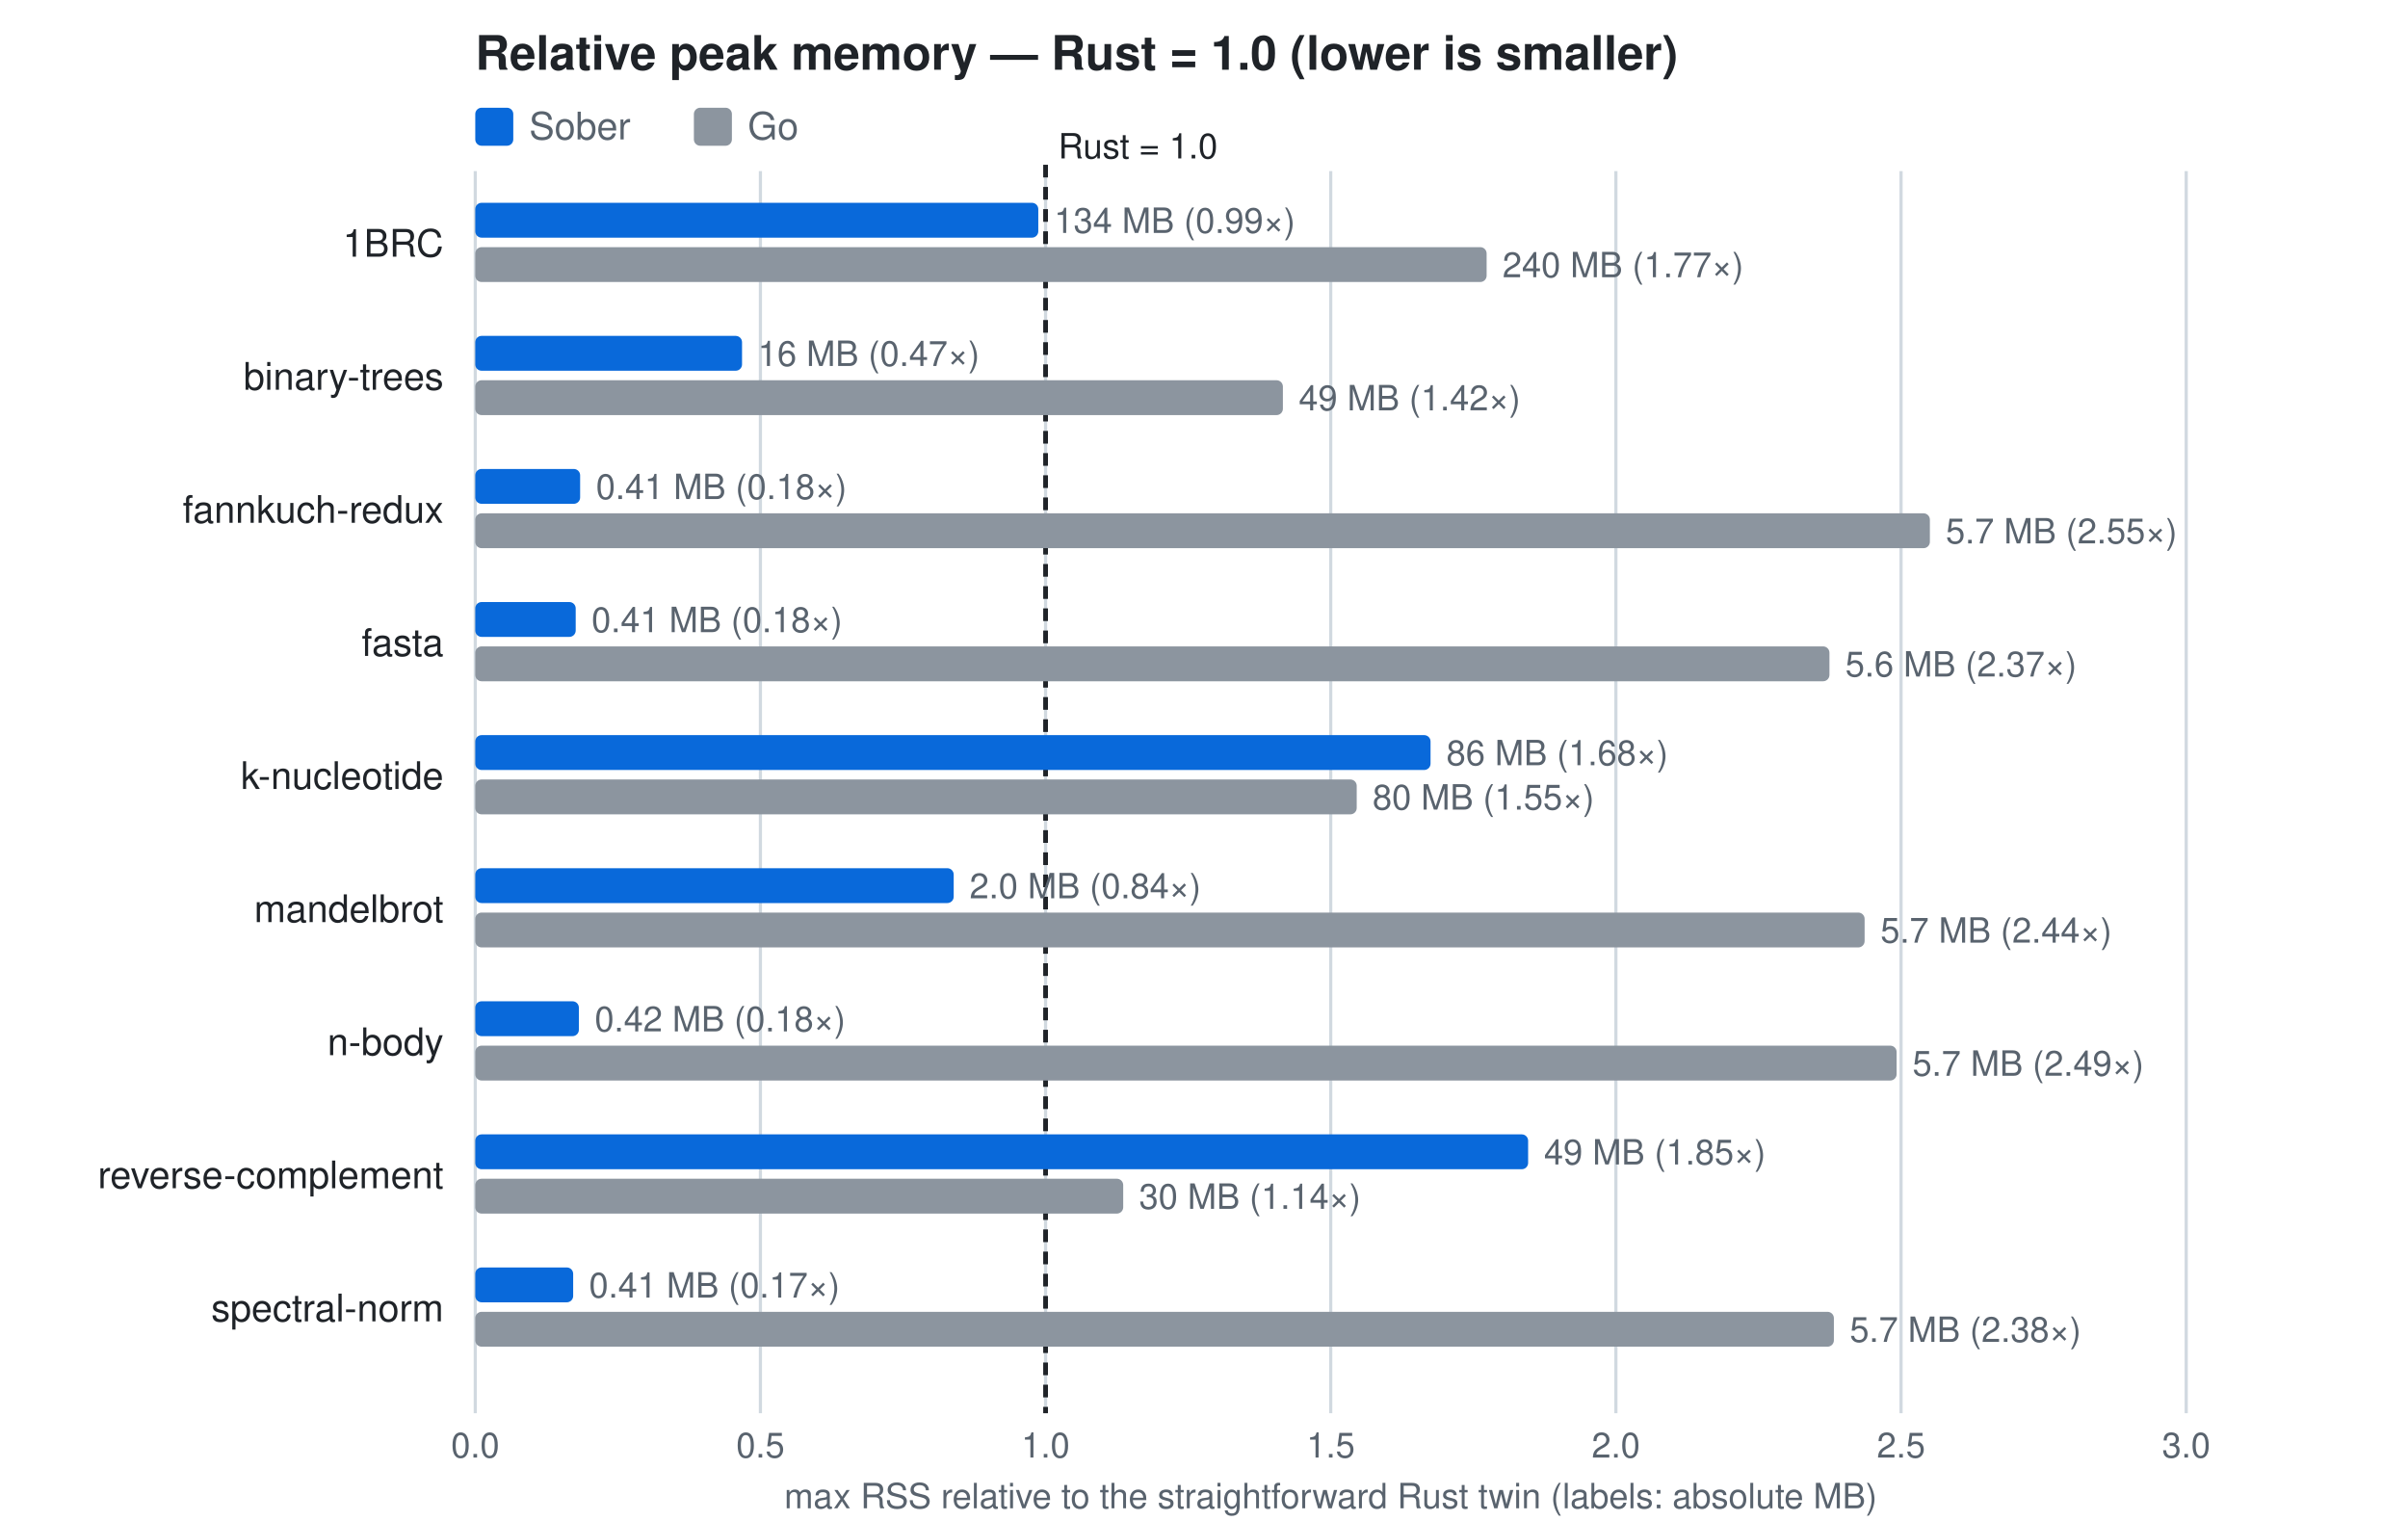
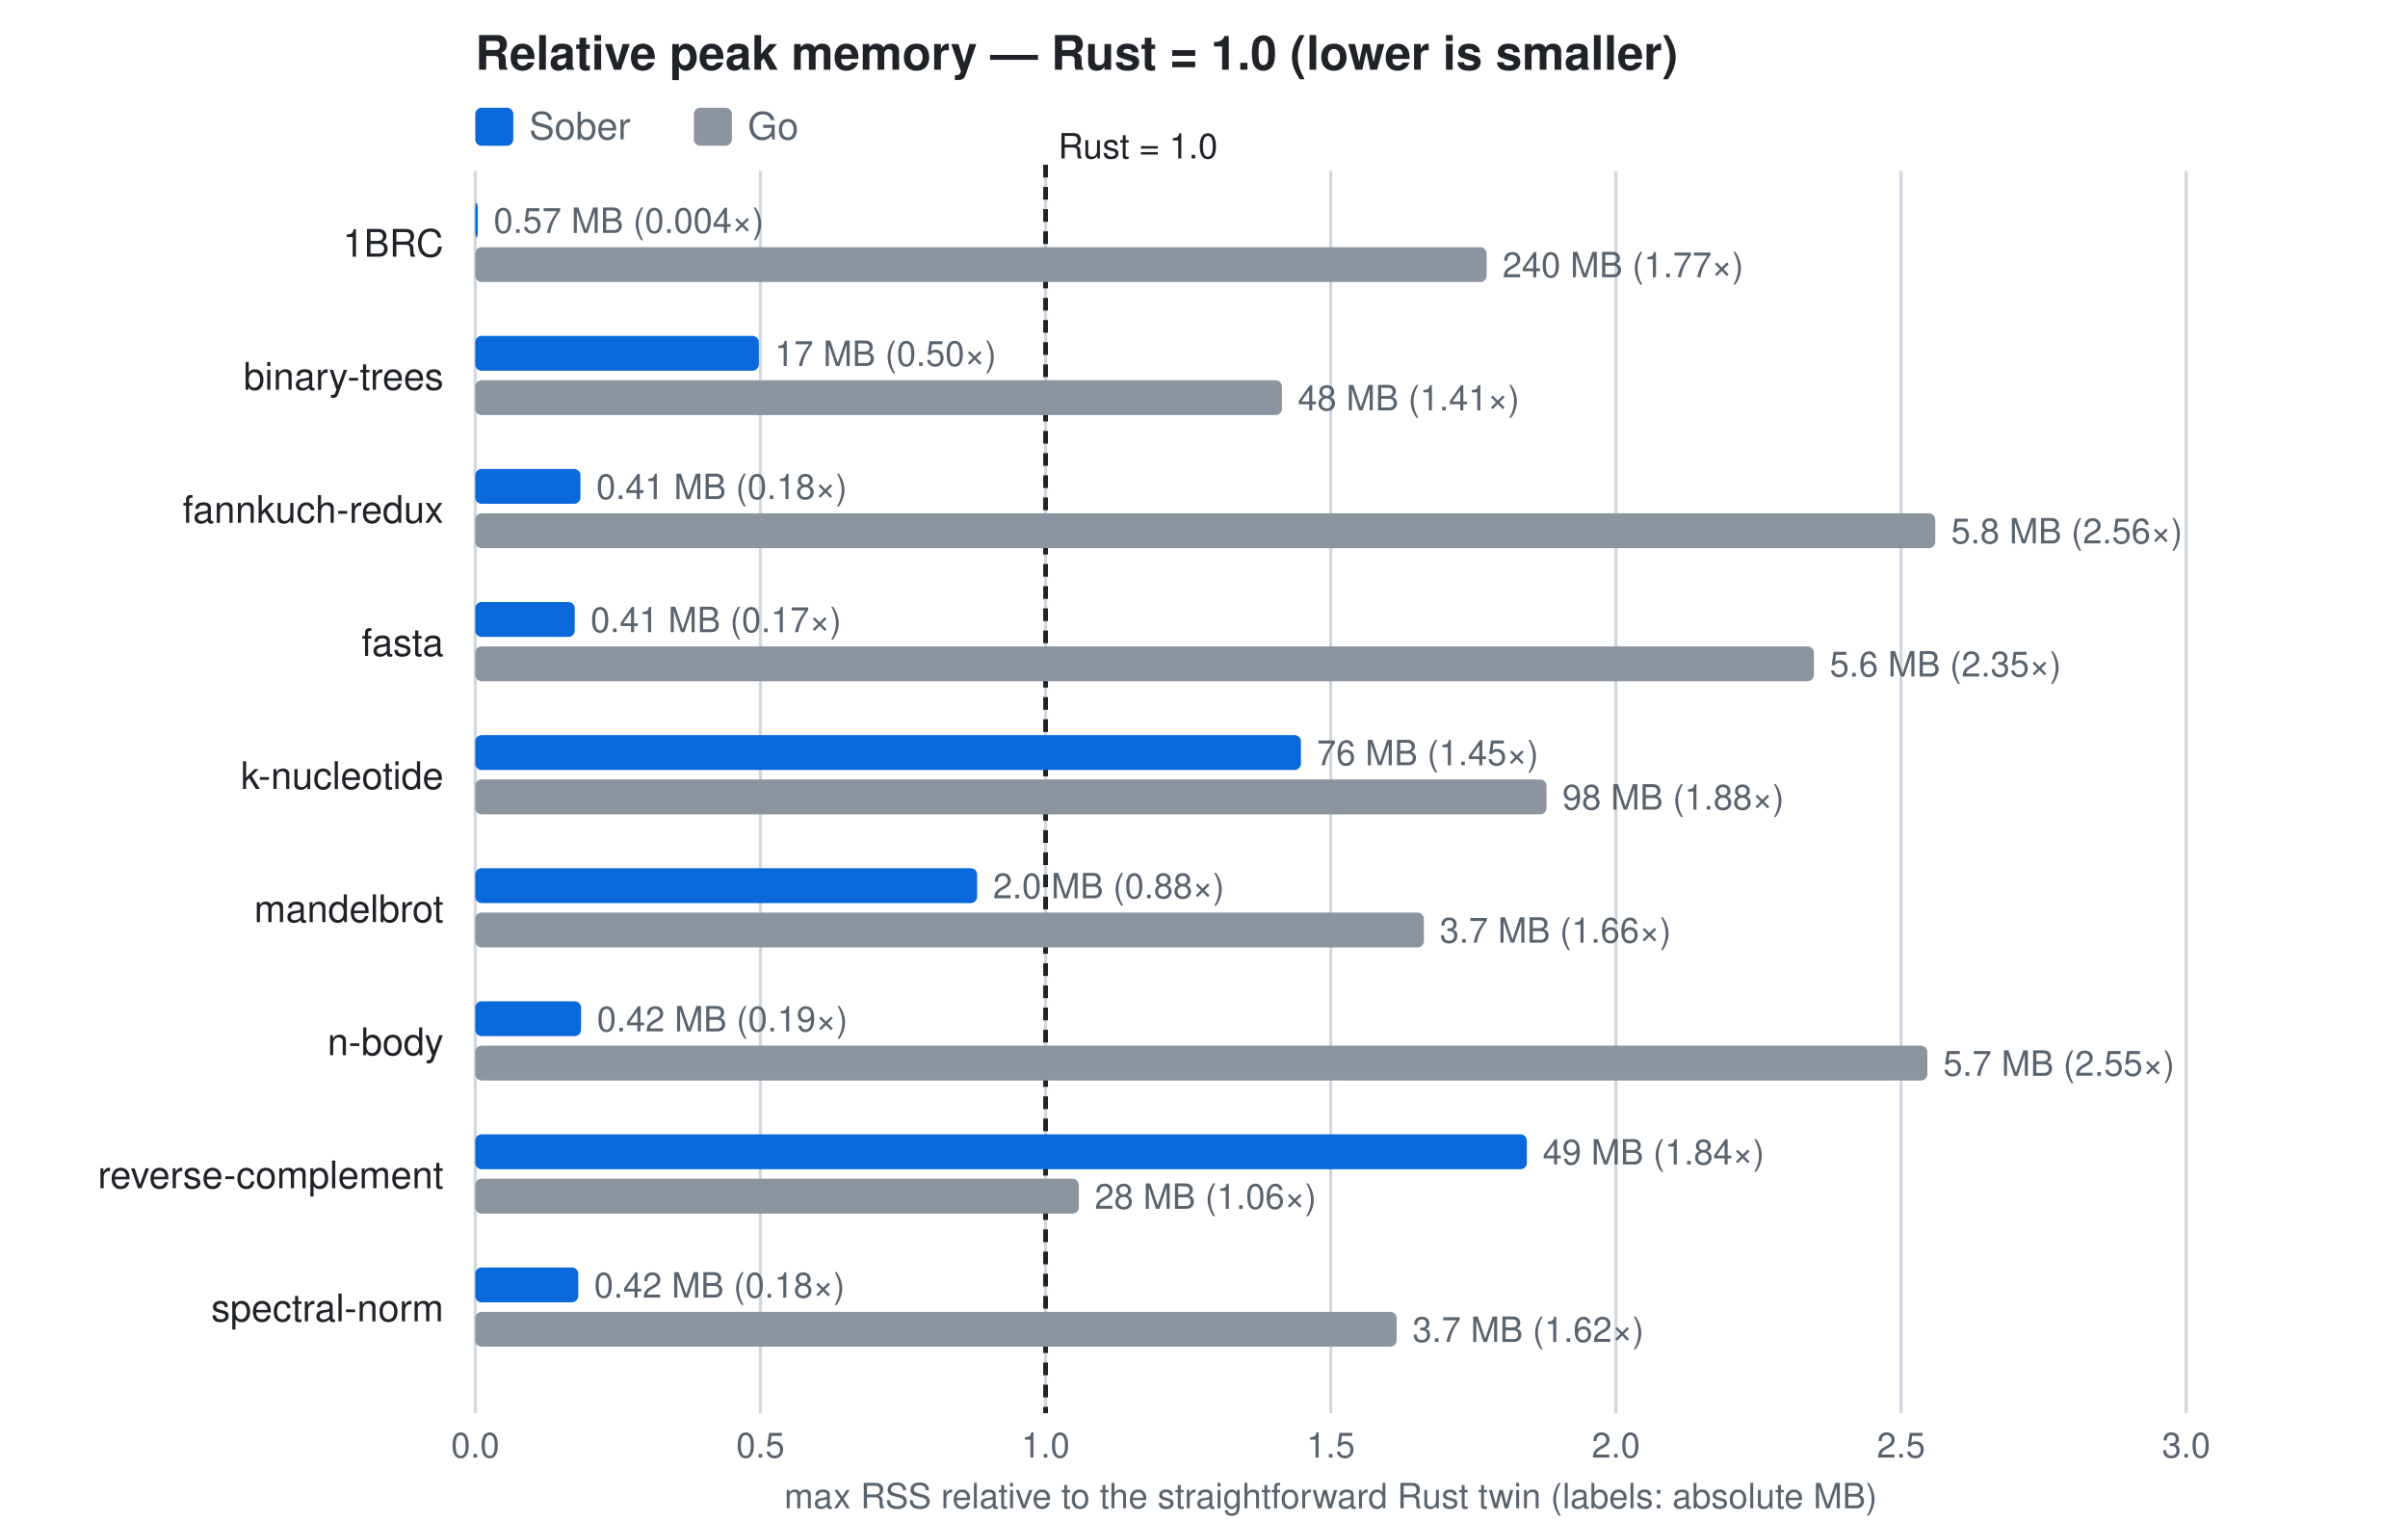
<svg xmlns="http://www.w3.org/2000/svg" width="760" height="480" viewBox="0 0 760 480" font-family="-apple-system, BlinkMacSystemFont, 'Segoe UI', Helvetica, Arial, sans-serif">
  <text x="150.0" y="22.0" fill="#1f2328" font-size="15" text-anchor="start" font-weight="600">Relative peak memory — Rust = 1.0 (lower is smaller)</text>
  <rect x="150" y="34" width="12" height="12" rx="2" fill="#0969da" />
  <text x="167.0" y="44.0" fill="#59636e" font-size="12" text-anchor="start">Sober</text>
  <rect x="219" y="34" width="12" height="12" rx="2" fill="#8c959f" />
  <text x="236.0" y="44.0" fill="#59636e" font-size="12" text-anchor="start">Go</text>
  <line x1="150.0" y1="54" x2="150.0" y2="446" stroke="#d1d9e0" stroke-width="1" />
  <text x="150.0" y="460.0" fill="#59636e" font-size="11" text-anchor="middle">0.0</text>
  <line x1="240.0" y1="54" x2="240.0" y2="446" stroke="#d1d9e0" stroke-width="1" />
  <text x="240.0" y="460.0" fill="#59636e" font-size="11" text-anchor="middle">0.5</text>
  <line x1="330.0" y1="54" x2="330.0" y2="446" stroke="#d1d9e0" stroke-width="1" />
  <text x="330.0" y="460.0" fill="#59636e" font-size="11" text-anchor="middle">1.0</text>
  <line x1="420.0" y1="54" x2="420.0" y2="446" stroke="#d1d9e0" stroke-width="1" />
  <text x="420.0" y="460.0" fill="#59636e" font-size="11" text-anchor="middle">1.5</text>
  <line x1="510.0" y1="54" x2="510.0" y2="446" stroke="#d1d9e0" stroke-width="1" />
  <text x="510.0" y="460.0" fill="#59636e" font-size="11" text-anchor="middle">2.0</text>
  <line x1="600.0" y1="54" x2="600.0" y2="446" stroke="#d1d9e0" stroke-width="1" />
  <text x="600.0" y="460.0" fill="#59636e" font-size="11" text-anchor="middle">2.5</text>
  <line x1="690.0" y1="54" x2="690.0" y2="446" stroke="#d1d9e0" stroke-width="1" />
  <text x="690.0" y="460.0" fill="#59636e" font-size="11" text-anchor="middle">3.0</text>
  <text x="420.0" y="476.0" fill="#59636e" font-size="11" text-anchor="middle">max RSS relative to the straightforward Rust twin (labels: absolute MB)</text>
  <line x1="330.0" y1="52" x2="330.0" y2="446" stroke="#1f2328" stroke-width="1.5" stroke-dasharray="4 3" />
  <text x="334.0" y="50.0" fill="#1f2328" font-size="11" text-anchor="start">Rust = 1.0</text>
  <text x="140.0" y="81.0" fill="#1f2328" font-size="12" text-anchor="end">1BRC</text>
-   <rect x="150" y="64" width="177.7" height="11" rx="2" fill="#0969da" />
-   <text x="332.7" y="73.5" fill="#59636e" font-size="11" text-anchor="start">134 MB (0.99×)</text>
+   <rect x="150" y="64" width="0.8" height="11" rx="2" fill="#0969da" />
+   <text x="155.8" y="73.5" fill="#59636e" font-size="11" text-anchor="start">0.57 MB (0.004×)</text>
  <rect x="150" y="78" width="319.2" height="11" rx="2" fill="#8c959f" />
  <text x="474.2" y="87.5" fill="#59636e" font-size="11" text-anchor="start">240 MB (1.77×)</text>
  <text x="140.0" y="123.0" fill="#1f2328" font-size="12" text-anchor="end">binary-trees</text>
-   <rect x="150" y="106" width="84.2" height="11" rx="2" fill="#0969da" />
-   <text x="239.2" y="115.5" fill="#59636e" font-size="11" text-anchor="start">16 MB (0.47×)</text>
-   <rect x="150" y="120" width="254.9" height="11" rx="2" fill="#8c959f" />
-   <text x="409.9" y="129.5" fill="#59636e" font-size="11" text-anchor="start">49 MB (1.42×)</text>
+   <rect x="150" y="106" width="89.5" height="11" rx="2" fill="#0969da" />
+   <text x="244.5" y="115.5" fill="#59636e" font-size="11" text-anchor="start">17 MB (0.50×)</text>
+   <rect x="150" y="120" width="254.6" height="11" rx="2" fill="#8c959f" />
+   <text x="409.6" y="129.5" fill="#59636e" font-size="11" text-anchor="start">48 MB (1.41×)</text>
  <text x="140.0" y="165.0" fill="#1f2328" font-size="12" text-anchor="end">fannkuch-redux</text>
-   <rect x="150" y="148" width="33.1" height="11" rx="2" fill="#0969da" />
-   <text x="188.1" y="157.5" fill="#59636e" font-size="11" text-anchor="start">0.41 MB (0.18×)</text>
-   <rect x="150" y="162" width="459.1" height="11" rx="2" fill="#8c959f" />
-   <text x="614.1" y="171.5" fill="#59636e" font-size="11" text-anchor="start">5.7 MB (2.55×)</text>
+   <rect x="150" y="148" width="33.2" height="11" rx="2" fill="#0969da" />
+   <text x="188.2" y="157.5" fill="#59636e" font-size="11" text-anchor="start">0.41 MB (0.18×)</text>
+   <rect x="150" y="162" width="460.8" height="11" rx="2" fill="#8c959f" />
+   <text x="615.8" y="171.5" fill="#59636e" font-size="11" text-anchor="start">5.8 MB (2.56×)</text>
  <text x="140.0" y="207.0" fill="#1f2328" font-size="12" text-anchor="end">fasta</text>
-   <rect x="150" y="190" width="31.7" height="11" rx="2" fill="#0969da" />
-   <text x="186.7" y="199.5" fill="#59636e" font-size="11" text-anchor="start">0.41 MB (0.18×)</text>
-   <rect x="150" y="204" width="427.4" height="11" rx="2" fill="#8c959f" />
-   <text x="582.4" y="213.5" fill="#59636e" font-size="11" text-anchor="start">5.6 MB (2.37×)</text>
+   <rect x="150" y="190" width="31.4" height="11" rx="2" fill="#0969da" />
+   <text x="186.4" y="199.5" fill="#59636e" font-size="11" text-anchor="start">0.41 MB (0.17×)</text>
+   <rect x="150" y="204" width="422.5" height="11" rx="2" fill="#8c959f" />
+   <text x="577.5" y="213.5" fill="#59636e" font-size="11" text-anchor="start">5.6 MB (2.35×)</text>
  <text x="140.0" y="249.0" fill="#1f2328" font-size="12" text-anchor="end">k-nucleotide</text>
-   <rect x="150" y="232" width="301.5" height="11" rx="2" fill="#0969da" />
-   <text x="456.5" y="241.5" fill="#59636e" font-size="11" text-anchor="start">86 MB (1.68×)</text>
-   <rect x="150" y="246" width="278.2" height="11" rx="2" fill="#8c959f" />
-   <text x="433.2" y="255.5" fill="#59636e" font-size="11" text-anchor="start">80 MB (1.55×)</text>
+   <rect x="150" y="232" width="260.6" height="11" rx="2" fill="#0969da" />
+   <text x="415.6" y="241.5" fill="#59636e" font-size="11" text-anchor="start">76 MB (1.45×)</text>
+   <rect x="150" y="246" width="338.1" height="11" rx="2" fill="#8c959f" />
+   <text x="493.1" y="255.5" fill="#59636e" font-size="11" text-anchor="start">98 MB (1.88×)</text>
  <text x="140.0" y="291.0" fill="#1f2328" font-size="12" text-anchor="end">mandelbrot</text>
-   <rect x="150" y="274" width="151.0" height="11" rx="2" fill="#0969da" />
-   <text x="306.0" y="283.5" fill="#59636e" font-size="11" text-anchor="start">2.0 MB (0.84×)</text>
-   <rect x="150" y="288" width="438.5" height="11" rx="2" fill="#8c959f" />
-   <text x="593.5" y="297.5" fill="#59636e" font-size="11" text-anchor="start">5.7 MB (2.44×)</text>
+   <rect x="150" y="274" width="158.4" height="11" rx="2" fill="#0969da" />
+   <text x="313.4" y="283.5" fill="#59636e" font-size="11" text-anchor="start">2.0 MB (0.88×)</text>
+   <rect x="150" y="288" width="299.4" height="11" rx="2" fill="#8c959f" />
+   <text x="454.4" y="297.5" fill="#59636e" font-size="11" text-anchor="start">3.7 MB (1.66×)</text>
  <text x="140.0" y="333.0" fill="#1f2328" font-size="12" text-anchor="end">n-body</text>
-   <rect x="150" y="316" width="32.7" height="11" rx="2" fill="#0969da" />
-   <text x="187.7" y="325.5" fill="#59636e" font-size="11" text-anchor="start">0.42 MB (0.18×)</text>
-   <rect x="150" y="330" width="448.6" height="11" rx="2" fill="#8c959f" />
-   <text x="603.6" y="339.5" fill="#59636e" font-size="11" text-anchor="start">5.7 MB (2.49×)</text>
+   <rect x="150" y="316" width="33.4" height="11" rx="2" fill="#0969da" />
+   <text x="188.4" y="325.5" fill="#59636e" font-size="11" text-anchor="start">0.42 MB (0.19×)</text>
+   <rect x="150" y="330" width="458.3" height="11" rx="2" fill="#8c959f" />
+   <text x="613.3" y="339.5" fill="#59636e" font-size="11" text-anchor="start">5.7 MB (2.55×)</text>
  <text x="140.0" y="375.0" fill="#1f2328" font-size="12" text-anchor="end">reverse-complement</text>
-   <rect x="150" y="358" width="332.3" height="11" rx="2" fill="#0969da" />
-   <text x="487.3" y="367.5" fill="#59636e" font-size="11" text-anchor="start">49 MB (1.85×)</text>
-   <rect x="150" y="372" width="204.5" height="11" rx="2" fill="#8c959f" />
-   <text x="359.5" y="381.5" fill="#59636e" font-size="11" text-anchor="start">30 MB (1.14×)</text>
+   <rect x="150" y="358" width="331.9" height="11" rx="2" fill="#0969da" />
+   <text x="486.9" y="367.5" fill="#59636e" font-size="11" text-anchor="start">49 MB (1.84×)</text>
+   <rect x="150" y="372" width="190.5" height="11" rx="2" fill="#8c959f" />
+   <text x="345.5" y="381.5" fill="#59636e" font-size="11" text-anchor="start">28 MB (1.06×)</text>
  <text x="140.0" y="417.0" fill="#1f2328" font-size="12" text-anchor="end">spectral-norm</text>
-   <rect x="150" y="400" width="30.9" height="11" rx="2" fill="#0969da" />
-   <text x="185.9" y="409.5" fill="#59636e" font-size="11" text-anchor="start">0.41 MB (0.17×)</text>
-   <rect x="150" y="414" width="428.8" height="11" rx="2" fill="#8c959f" />
-   <text x="583.8" y="423.5" fill="#59636e" font-size="11" text-anchor="start">5.7 MB (2.38×)</text>
+   <rect x="150" y="400" width="32.5" height="11" rx="2" fill="#0969da" />
+   <text x="187.5" y="409.5" fill="#59636e" font-size="11" text-anchor="start">0.42 MB (0.18×)</text>
+   <rect x="150" y="414" width="290.8" height="11" rx="2" fill="#8c959f" />
+   <text x="445.8" y="423.5" fill="#59636e" font-size="11" text-anchor="start">3.7 MB (1.62×)</text>
</svg>
